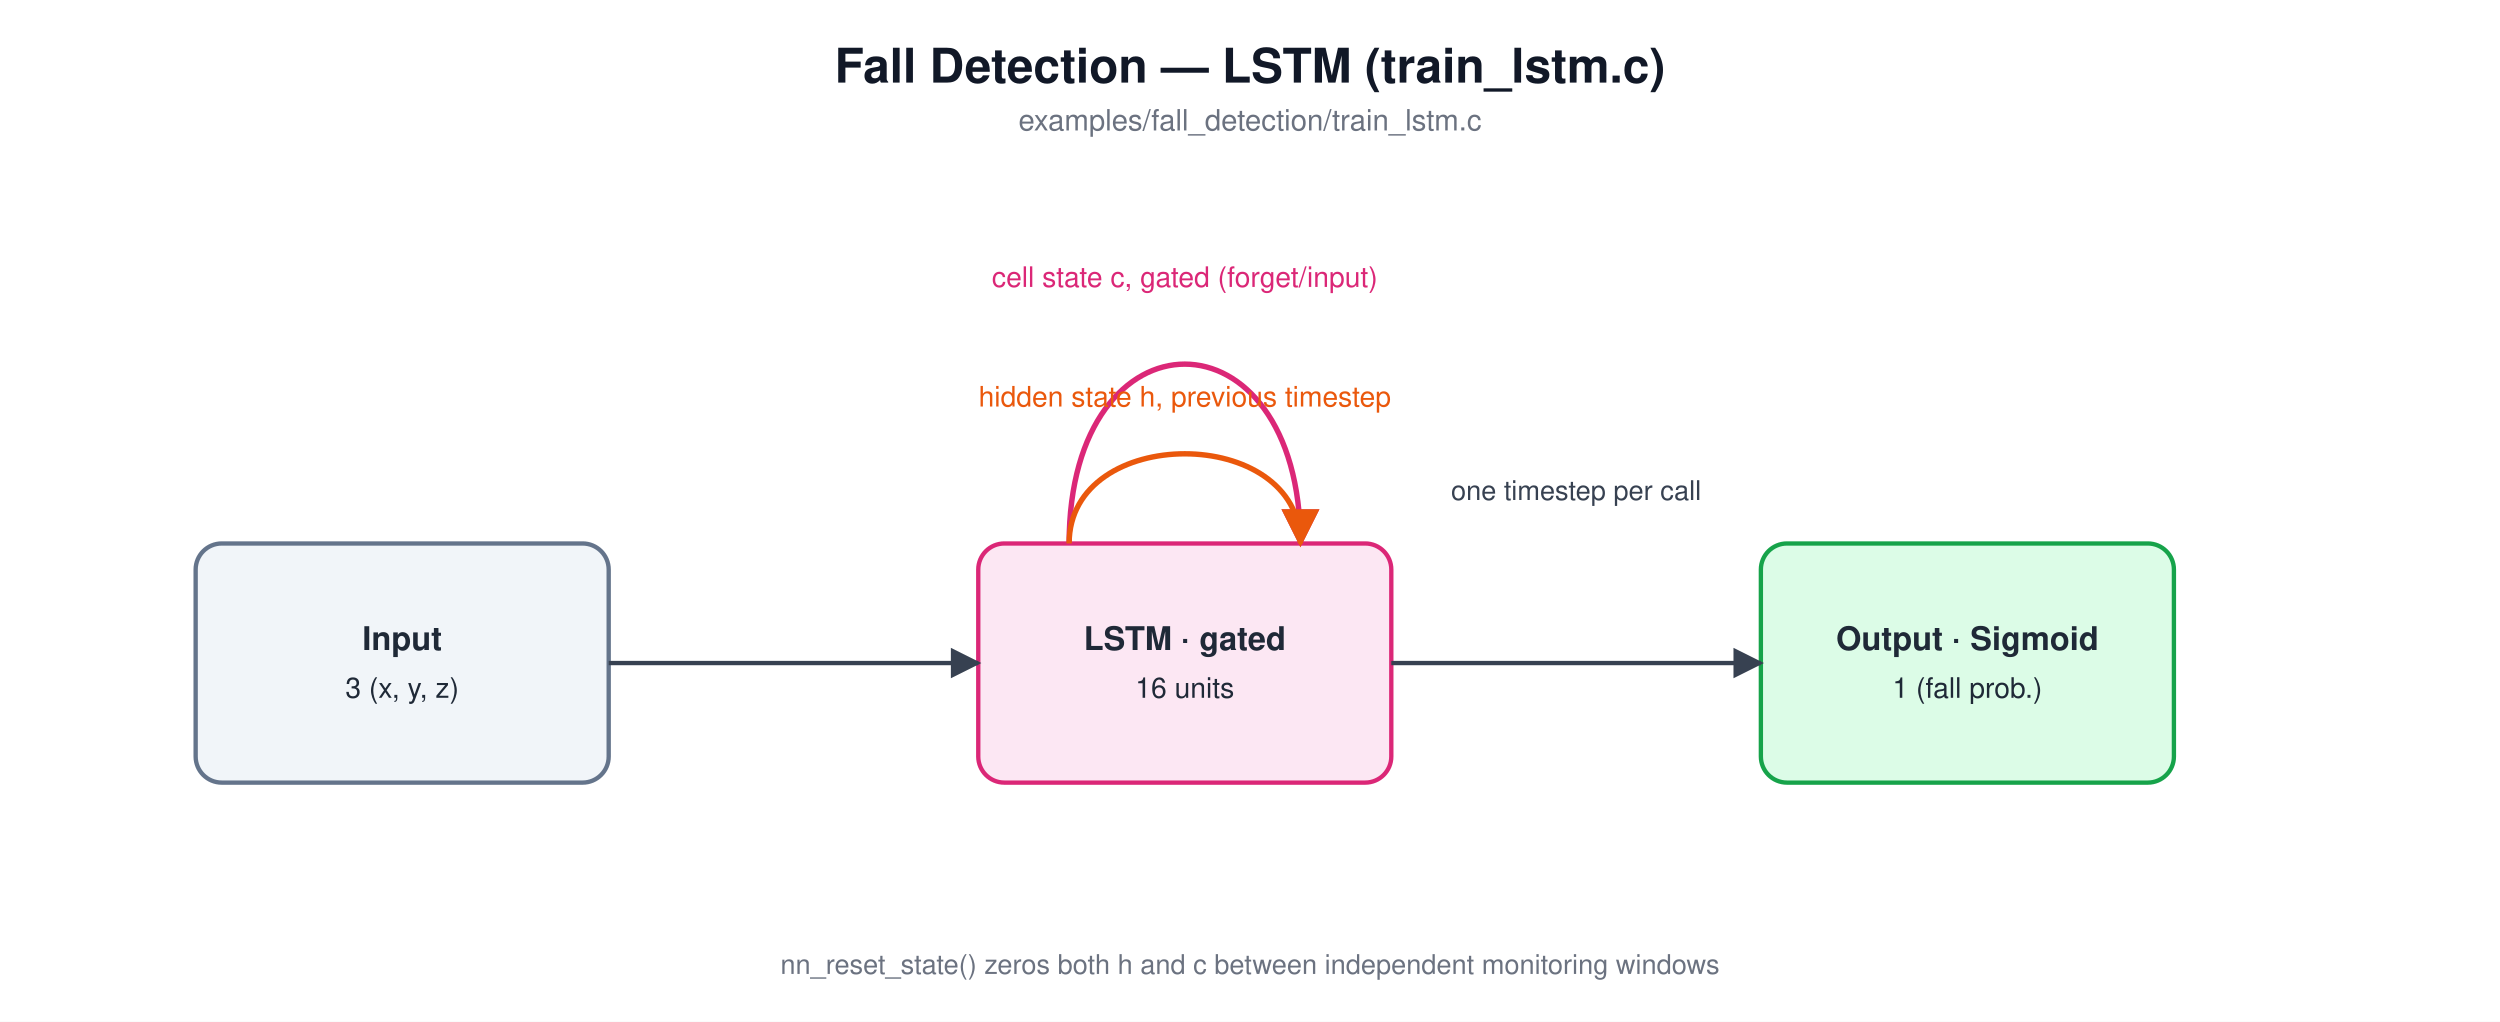
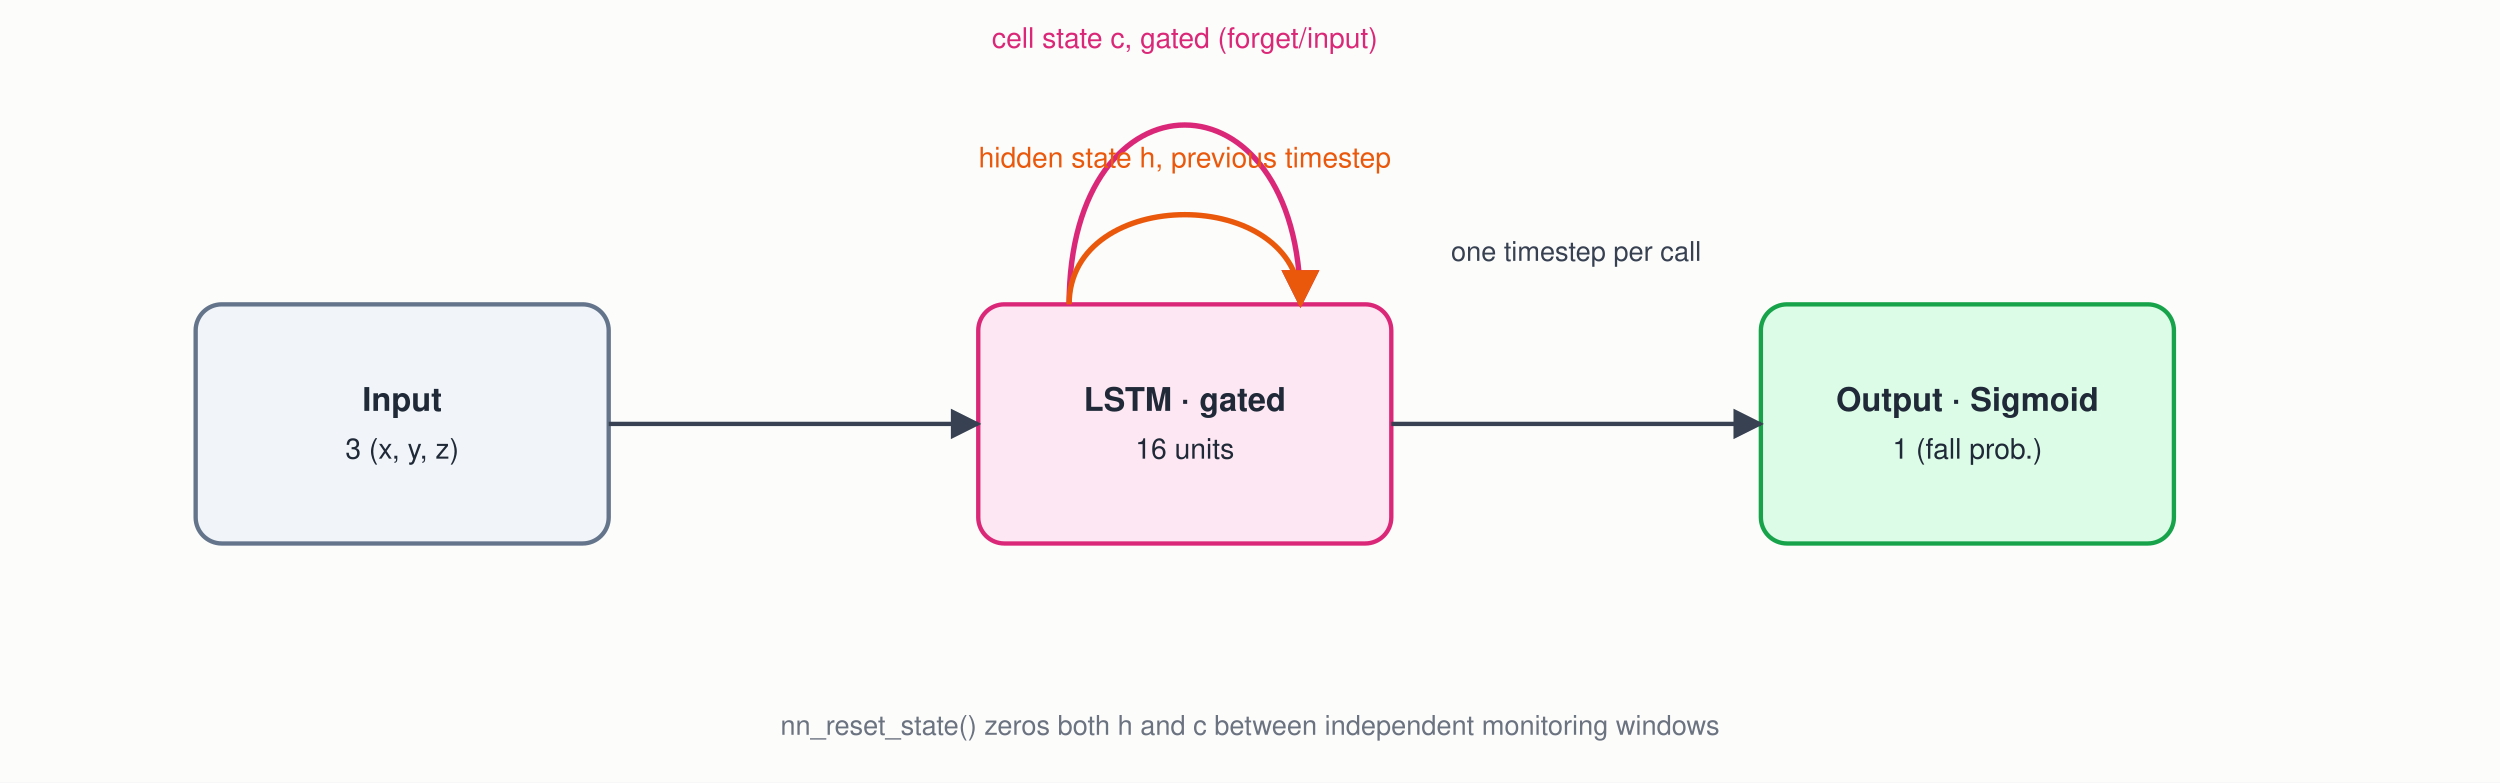
- <svg xmlns="http://www.w3.org/2000/svg" viewBox="0 0 1150 470" width="1150" height="470">
+ <svg xmlns="http://www.w3.org/2000/svg" viewBox="0 110 1150 360" width="1150" height="360">
  <defs>
    <marker id="arrow" viewBox="0 0 10 10" refX="9" refY="5" markerWidth="7" markerHeight="7" orient="auto-start-reverse">
      <path d="M0,0 L10,5 L0,10 z" fill="#374151" />
    </marker>
    <marker id="arrow-orange" viewBox="0 0 10 10" refX="9" refY="5" markerWidth="7" markerHeight="7" orient="auto-start-reverse">
      <path d="M0,0 L10,5 L0,10 z" fill="#ea580c" />
    </marker>
    <marker id="arrow-pink" viewBox="0 0 10 10" refX="9" refY="5" markerWidth="7" markerHeight="7" orient="auto-start-reverse">
      <path d="M0,0 L10,5 L0,10 z" fill="#db2777" />
    </marker>
    <marker id="arrow-indigo" viewBox="0 0 10 10" refX="9" refY="5" markerWidth="7" markerHeight="7" orient="auto-start-reverse">
      <path d="M0,0 L10,5 L0,10 z" fill="#4f46e5" />
    </marker>
  </defs>
-   <rect x="0" y="0" width="1150" height="470" fill="#ffffff" />
-   <text x="575.0" y="38" text-anchor="middle" font-family="'Segoe UI', Helvetica, Arial, sans-serif" font-size="22" font-weight="700" fill="#111827">Fall Detection — LSTM (train_lstm.c)</text>
-   <text x="575.0" y="60" text-anchor="middle" font-family="'Segoe UI', Helvetica, Arial, sans-serif" font-size="13.5" fill="#6b7280">examples/fall_detection/train_lstm.c</text>
+   <rect x="0" y="0" width="1150" height="470" fill="#fcfcfb" />
  <rect x="90" y="250" width="190" height="110" rx="12" fill="#f1f5f9" stroke="#64748b" stroke-width="2" />
  <text x="185.0" y="299.0" text-anchor="middle" font-family="'Segoe UI', Helvetica, Arial, sans-serif" font-size="15" font-weight="600" fill="#1f2937">Input</text>
  <text x="185.0" y="321.0" text-anchor="middle" font-family="'Segoe UI', Helvetica, Arial, sans-serif" font-size="13" fill="#1f2937">3 (x, y, z)</text>
  <rect x="450" y="250" width="190" height="110" rx="12" fill="#fce7f3" stroke="#db2777" stroke-width="2" />
  <text x="545.0" y="299.0" text-anchor="middle" font-family="'Segoe UI', Helvetica, Arial, sans-serif" font-size="15" font-weight="600" fill="#1f2937">LSTM · gated</text>
  <text x="545.0" y="321.0" text-anchor="middle" font-family="'Segoe UI', Helvetica, Arial, sans-serif" font-size="13" fill="#1f2937">16 units</text>
  <rect x="810" y="250" width="190" height="110" rx="12" fill="#dcfce7" stroke="#16a34a" stroke-width="2" />
  <text x="905.0" y="299.0" text-anchor="middle" font-family="'Segoe UI', Helvetica, Arial, sans-serif" font-size="15" font-weight="600" fill="#1f2937">Output · Sigmoid</text>
  <text x="905.0" y="321.0" text-anchor="middle" font-family="'Segoe UI', Helvetica, Arial, sans-serif" font-size="13" fill="#1f2937">1 (fall prob.)</text>
  <line x1="280" y1="305.0" x2="450" y2="305.0" stroke="#374151" stroke-width="2" marker-end="url(#arrow)" />
  <line x1="640" y1="305.0" x2="810" y2="305.0" stroke="#374151" stroke-width="2" marker-end="url(#arrow)" />
  <text x="725.0" y="230" text-anchor="middle" font-family="'Segoe UI', Helvetica, Arial, sans-serif" font-size="12.5" fill="#374151">one timestep per call</text>
  <path d="M 491.8 250 C 491.8 140, 598.2 140, 598.2 250" fill="none" stroke="#db2777" stroke-width="2.5" marker-end="url(#arrow-pink)" />
  <text x="545.0" y="132" text-anchor="middle" font-family="'Segoe UI', Helvetica, Arial, sans-serif" font-size="13" fill="#db2777">cell state c, gated (forget/input)</text>
  <path d="M 491.8 250 C 491.8 195, 598.2 195, 598.2 250" fill="none" stroke="#ea580c" stroke-width="2.5" marker-end="url(#arrow-orange)" />
  <text x="545.0" y="187" text-anchor="middle" font-family="'Segoe UI', Helvetica, Arial, sans-serif" font-size="13" fill="#ea580c">hidden state h, previous timestep</text>
  <text x="575.0" y="448" text-anchor="middle" font-family="'Segoe UI', Helvetica, Arial, sans-serif" font-size="12.5" fill="#6b7280">nn_reset_state() zeros both h and c between independent monitoring windows</text>
</svg>
